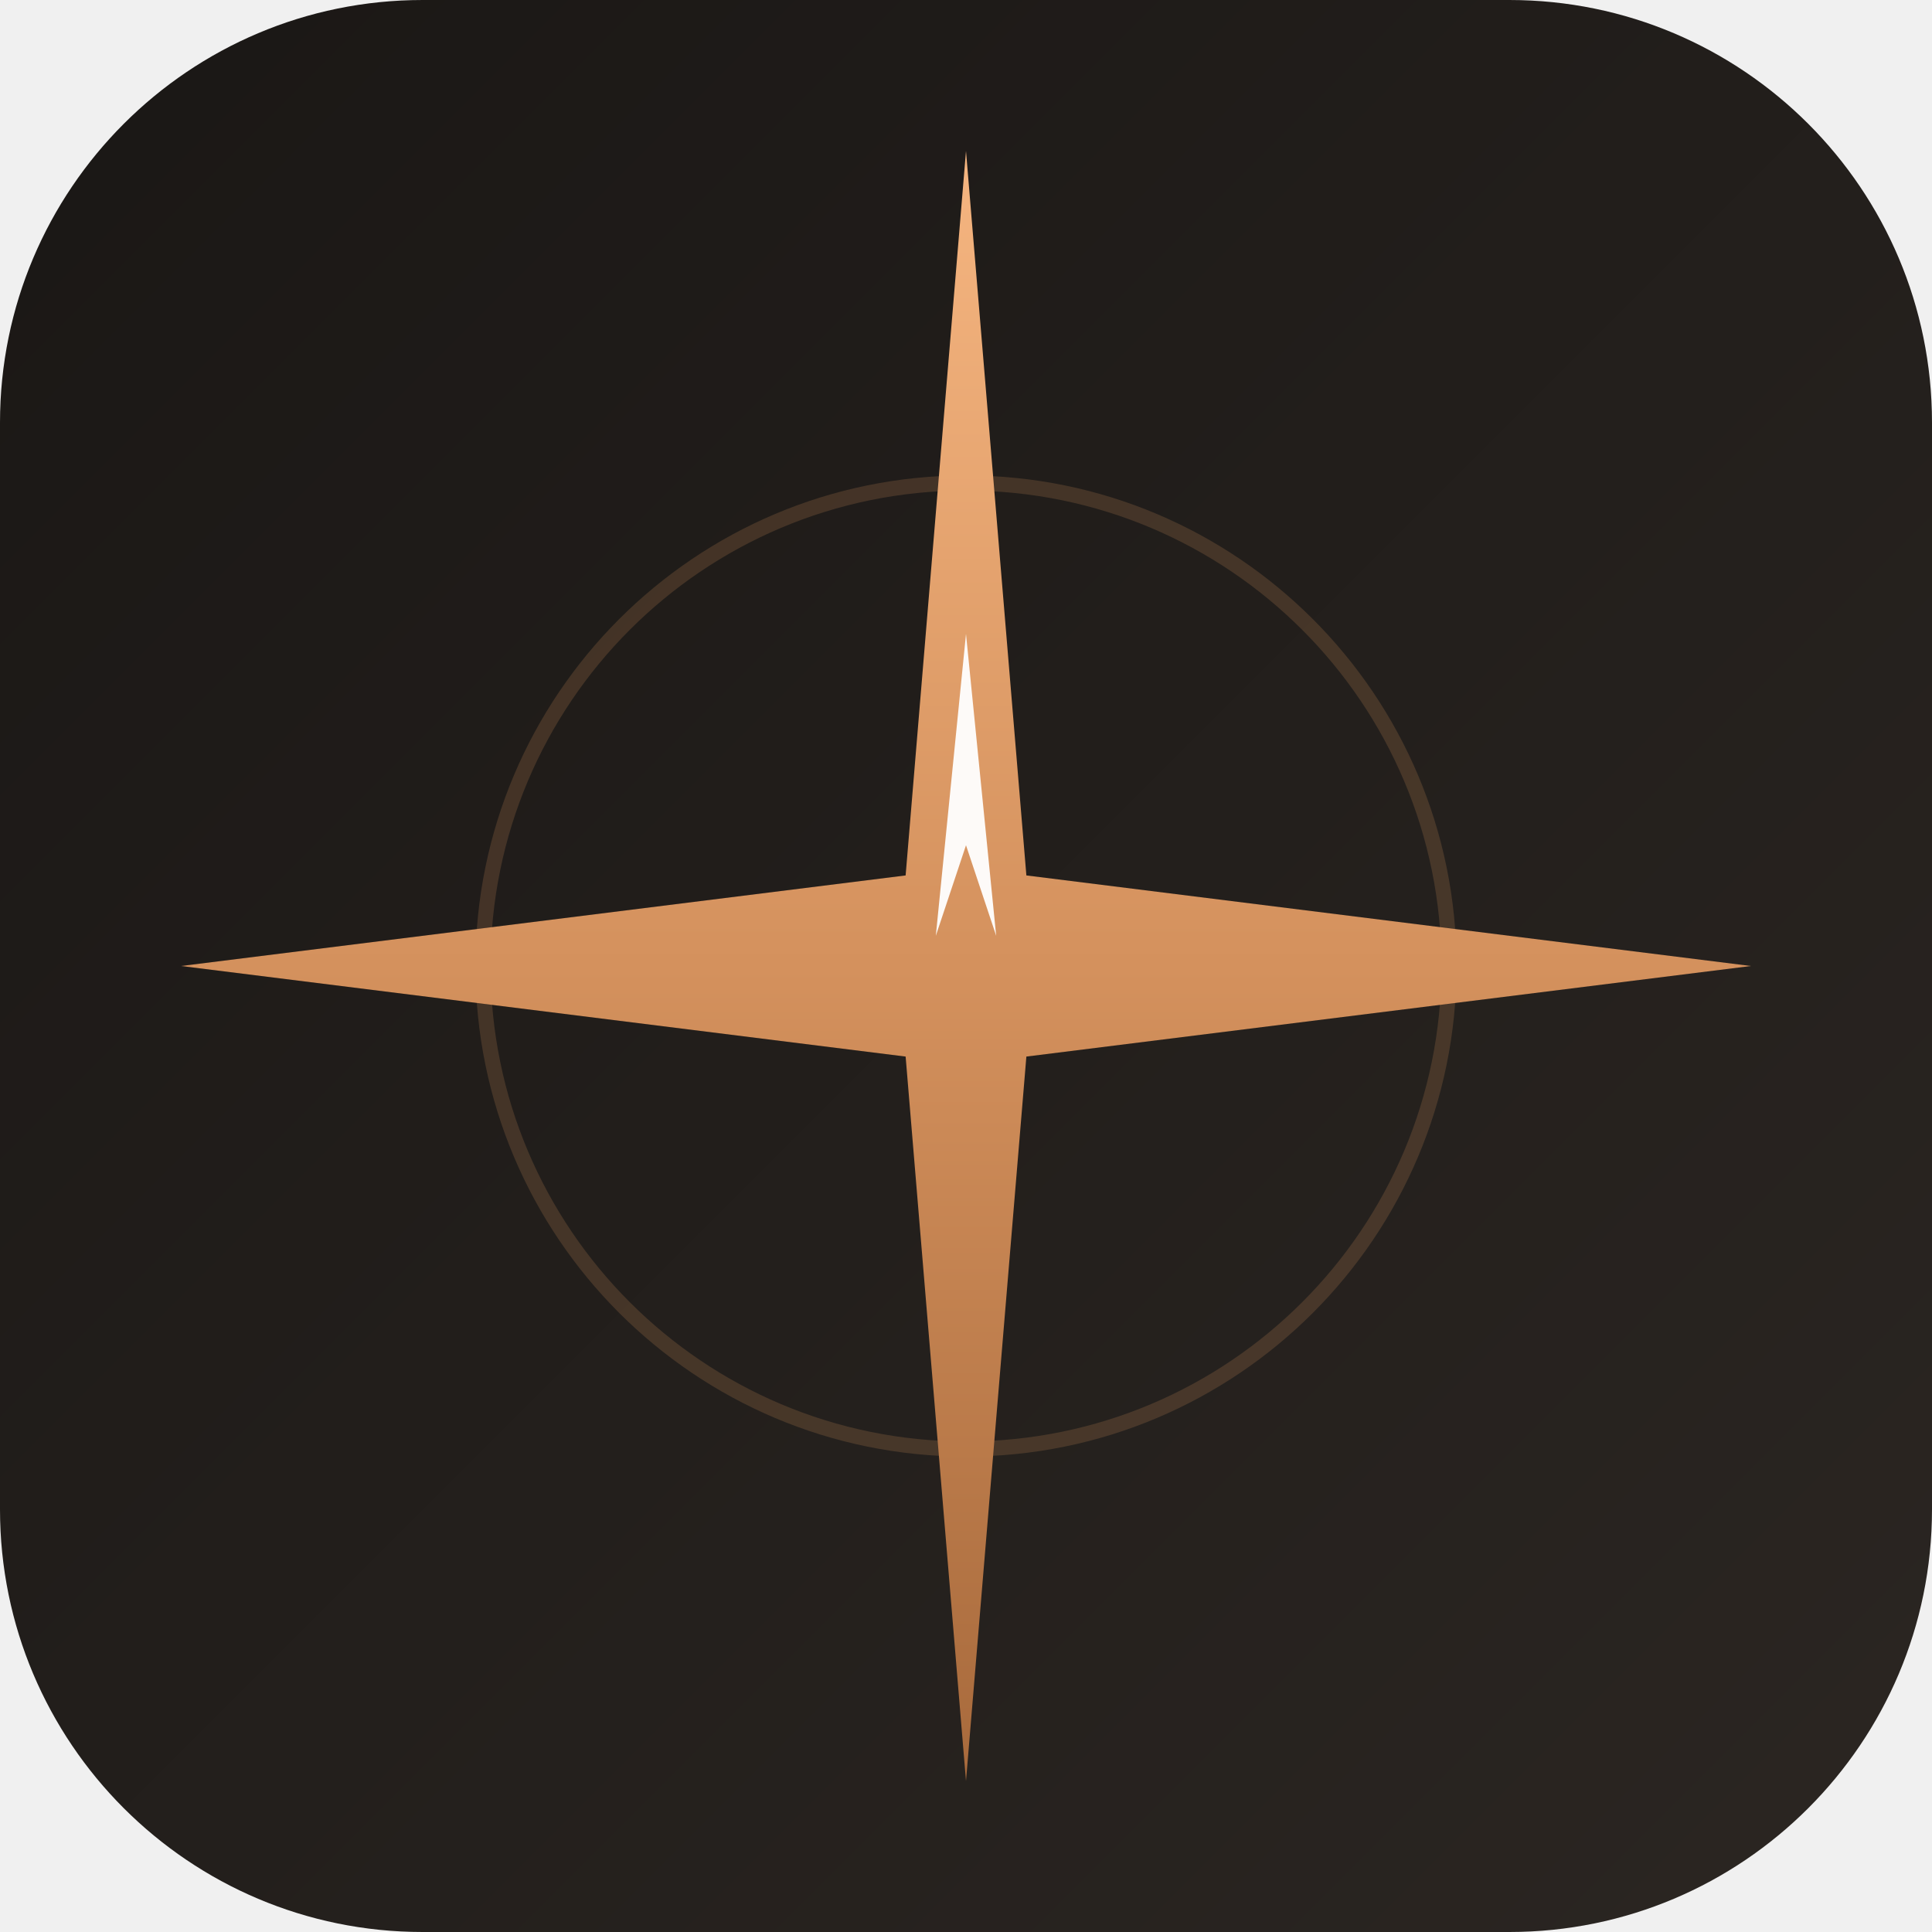
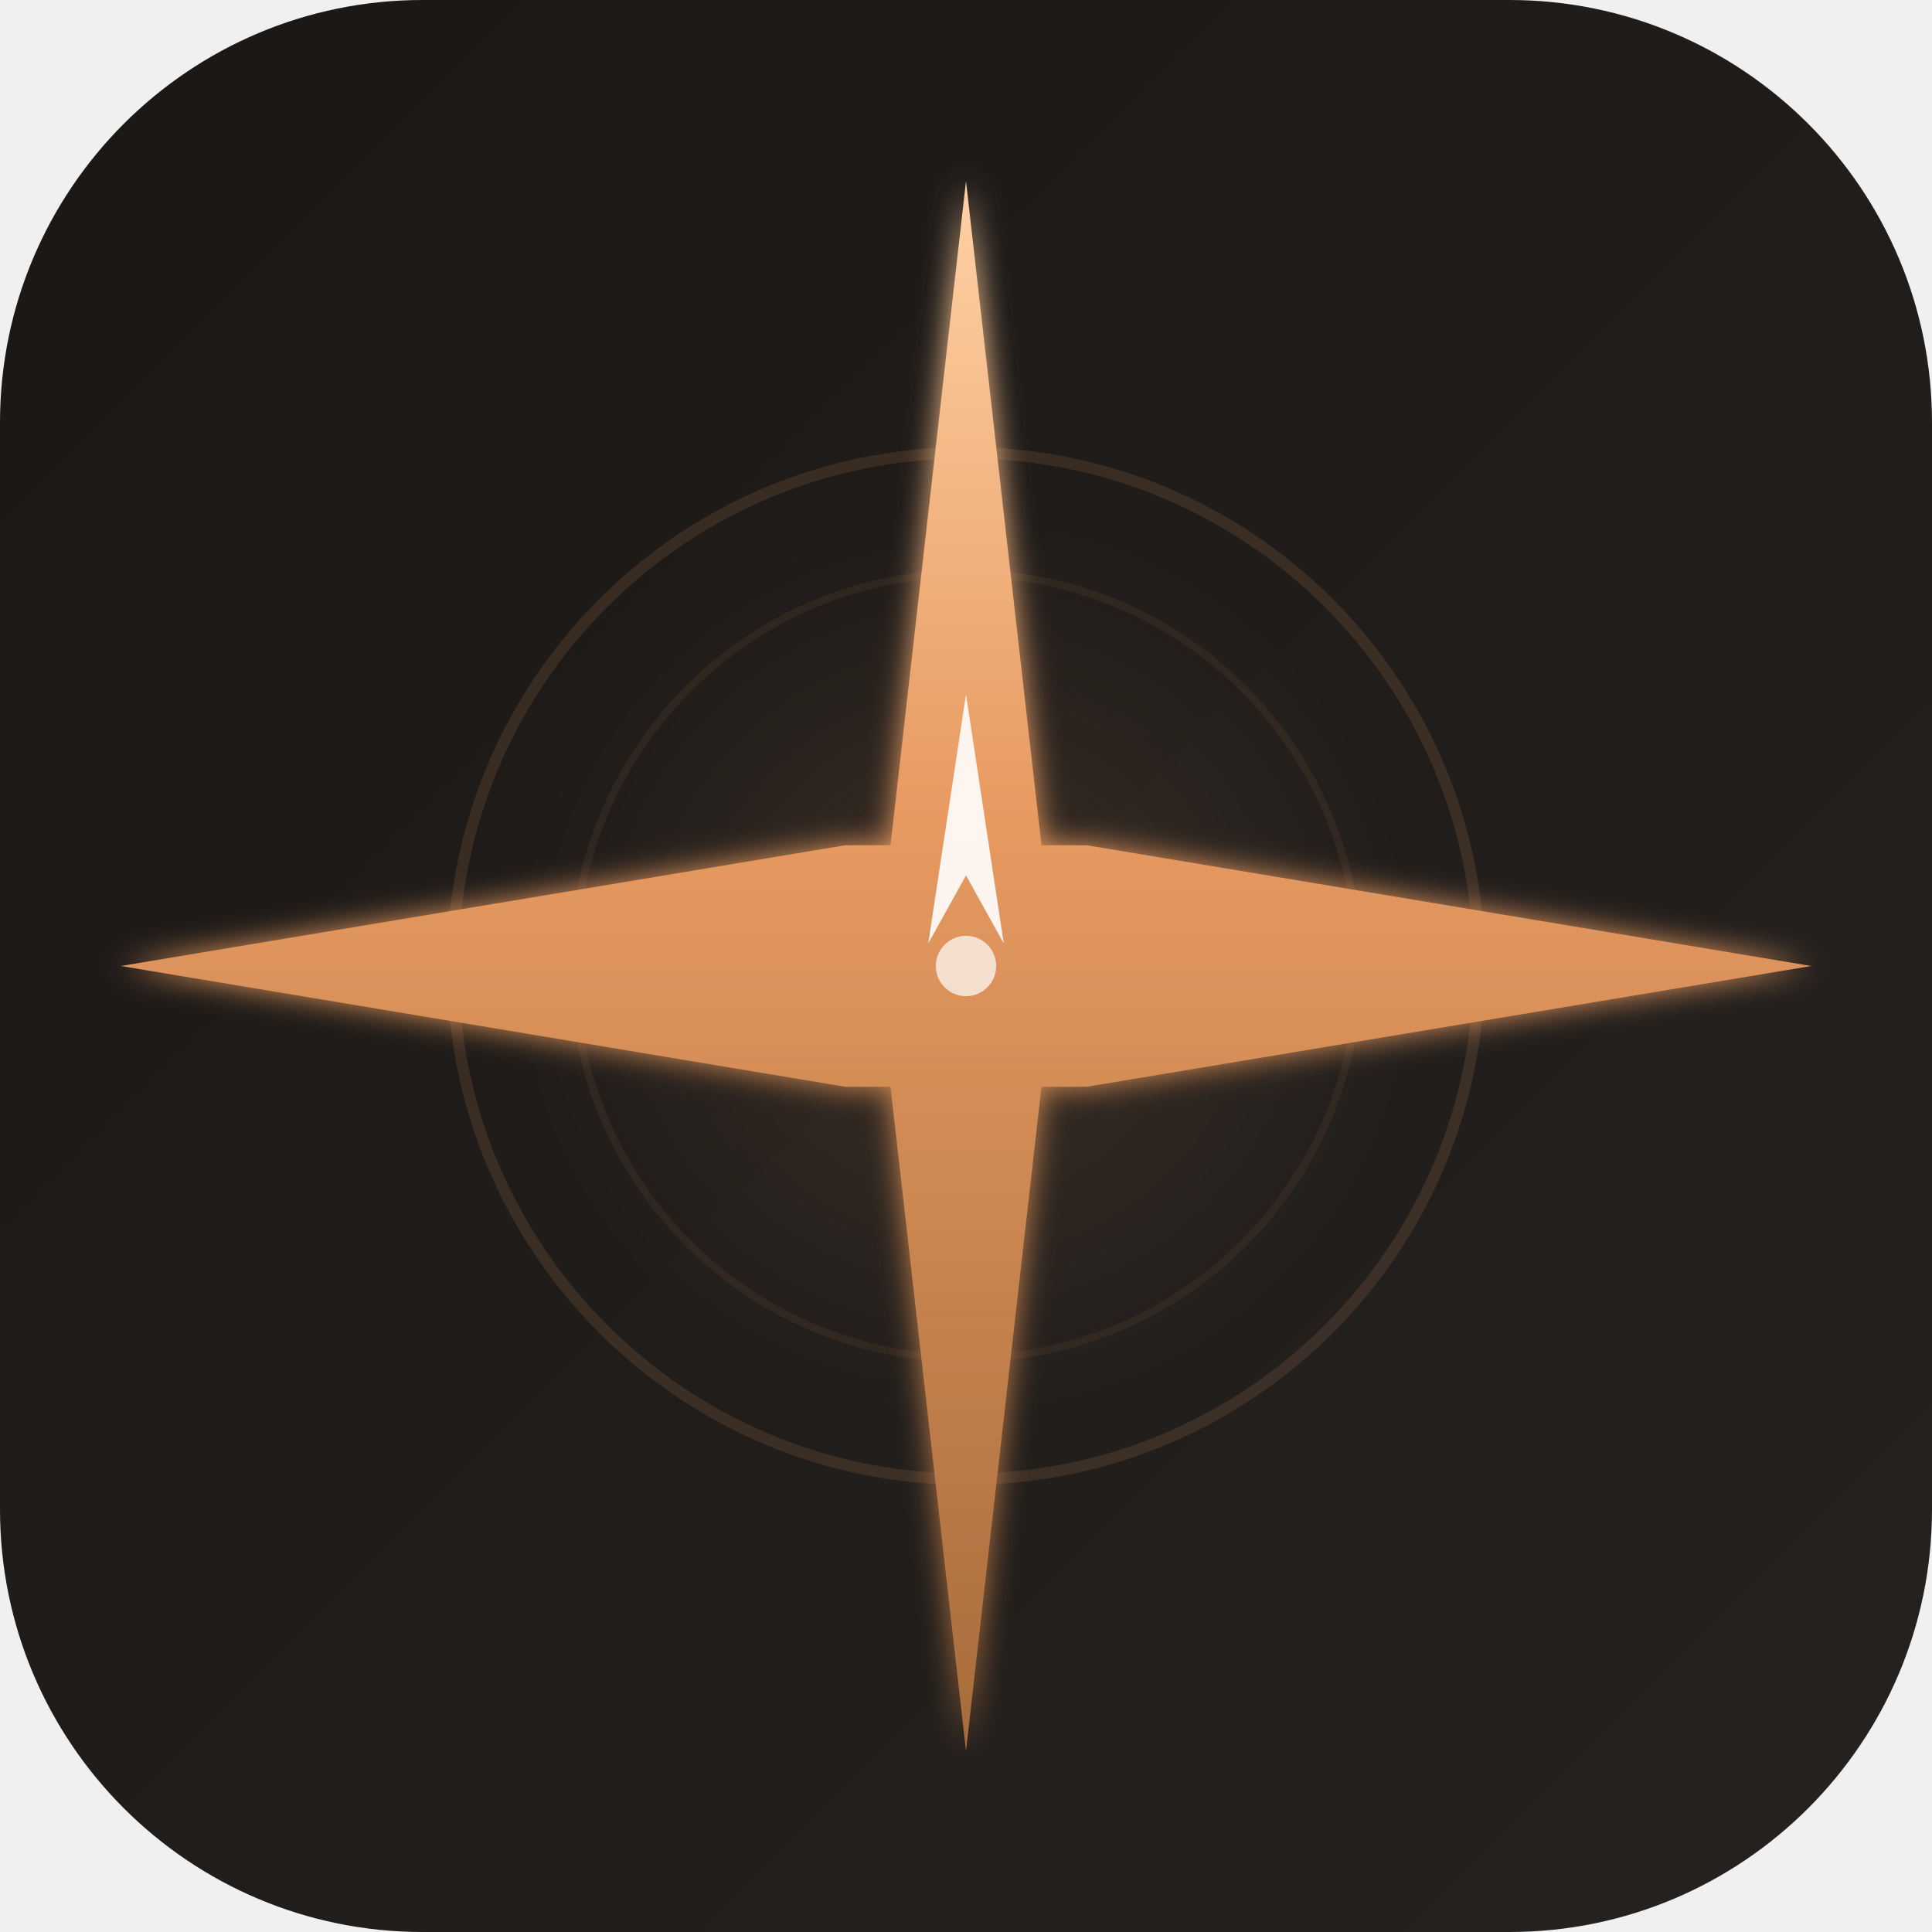
<svg xmlns="http://www.w3.org/2000/svg" width="256" height="256" viewBox="0 0 256 256" fill="none">
  <defs>
    <linearGradient id="bg" x1="0" y1="0" x2="256" y2="256" gradientUnits="userSpaceOnUse">
      <stop stop-color="#1A1715" />
-       <stop offset="1" stop-color="#2B2622" />
+       <stop offset="1" stop-color="#252220" />
    </linearGradient>
    <linearGradient id="star" x1="128" y1="20" x2="128" y2="236" gradientUnits="userSpaceOnUse">
-       <stop stop-color="#F5B580" />
-       <stop offset="0.5" stop-color="#D4915D" />
-       <stop offset="1" stop-color="#A86A3C" />
+       <stop stop-color="#FFD4A8" />
+       <stop offset="0.4" stop-color="#E89B62" />
+       <stop offset="1" stop-color="#A56A3A" />
    </linearGradient>
+     <radialGradient id="glow" cx="128" cy="128" r="60" gradientUnits="userSpaceOnUse">
+       <stop stop-color="#D4915D" stop-opacity="0.15" />
+       <stop offset="1" stop-color="#D4915D" stop-opacity="0" />
+     </radialGradient>
+     <filter id="shadow" x="-10%" y="-10%" width="120%" height="120%">
+       <feGaussianBlur stdDeviation="2" result="blur" />
+       <feMerge>
+         <feMergeNode in="blur" />
+         <feMergeNode in="SourceGraphic" />
+       </feMerge>
+     </filter>
  </defs>
  <rect width="256" height="256" rx="56" fill="url(#bg)" />
-   <circle cx="128" cy="128" r="64" stroke="#D4915D" stroke-opacity="0.2" stroke-width="2" />
-   <path d="M128 20 L136 116 L232 128 L136 140 L128 236 L120 140 L24 128 L120 116 Z" fill="url(#star)" />
-   <path d="M128 84 L132 124 L128 112 L124 124 Z" fill="#FFFFFF" opacity="0.95" />
+   <circle cx="128" cy="128" r="100" fill="url(#glow)" />
+   <circle cx="128" cy="128" r="68" stroke="#D4915D" stroke-opacity="0.15" stroke-width="1.5" />
+   <circle cx="128" cy="128" r="52" stroke="#D4915D" stroke-opacity="0.08" stroke-width="1" />
+   <g filter="url(#shadow)">
+     <path d="M128 24              L138 112              L144 112              L240 128              L144 144              L138 144              L128 232              L118 144              L112 144              L16 128              L112 112              L118 112              Z" fill="url(#star)" />
+   </g>
+   <path d="M128 92 L133 125 L128 116 L123 125 Z" fill="#FFFFFF" opacity="0.9" />
+   <circle cx="128" cy="128" r="4" fill="#FFFFFF" opacity="0.7" />
</svg>
